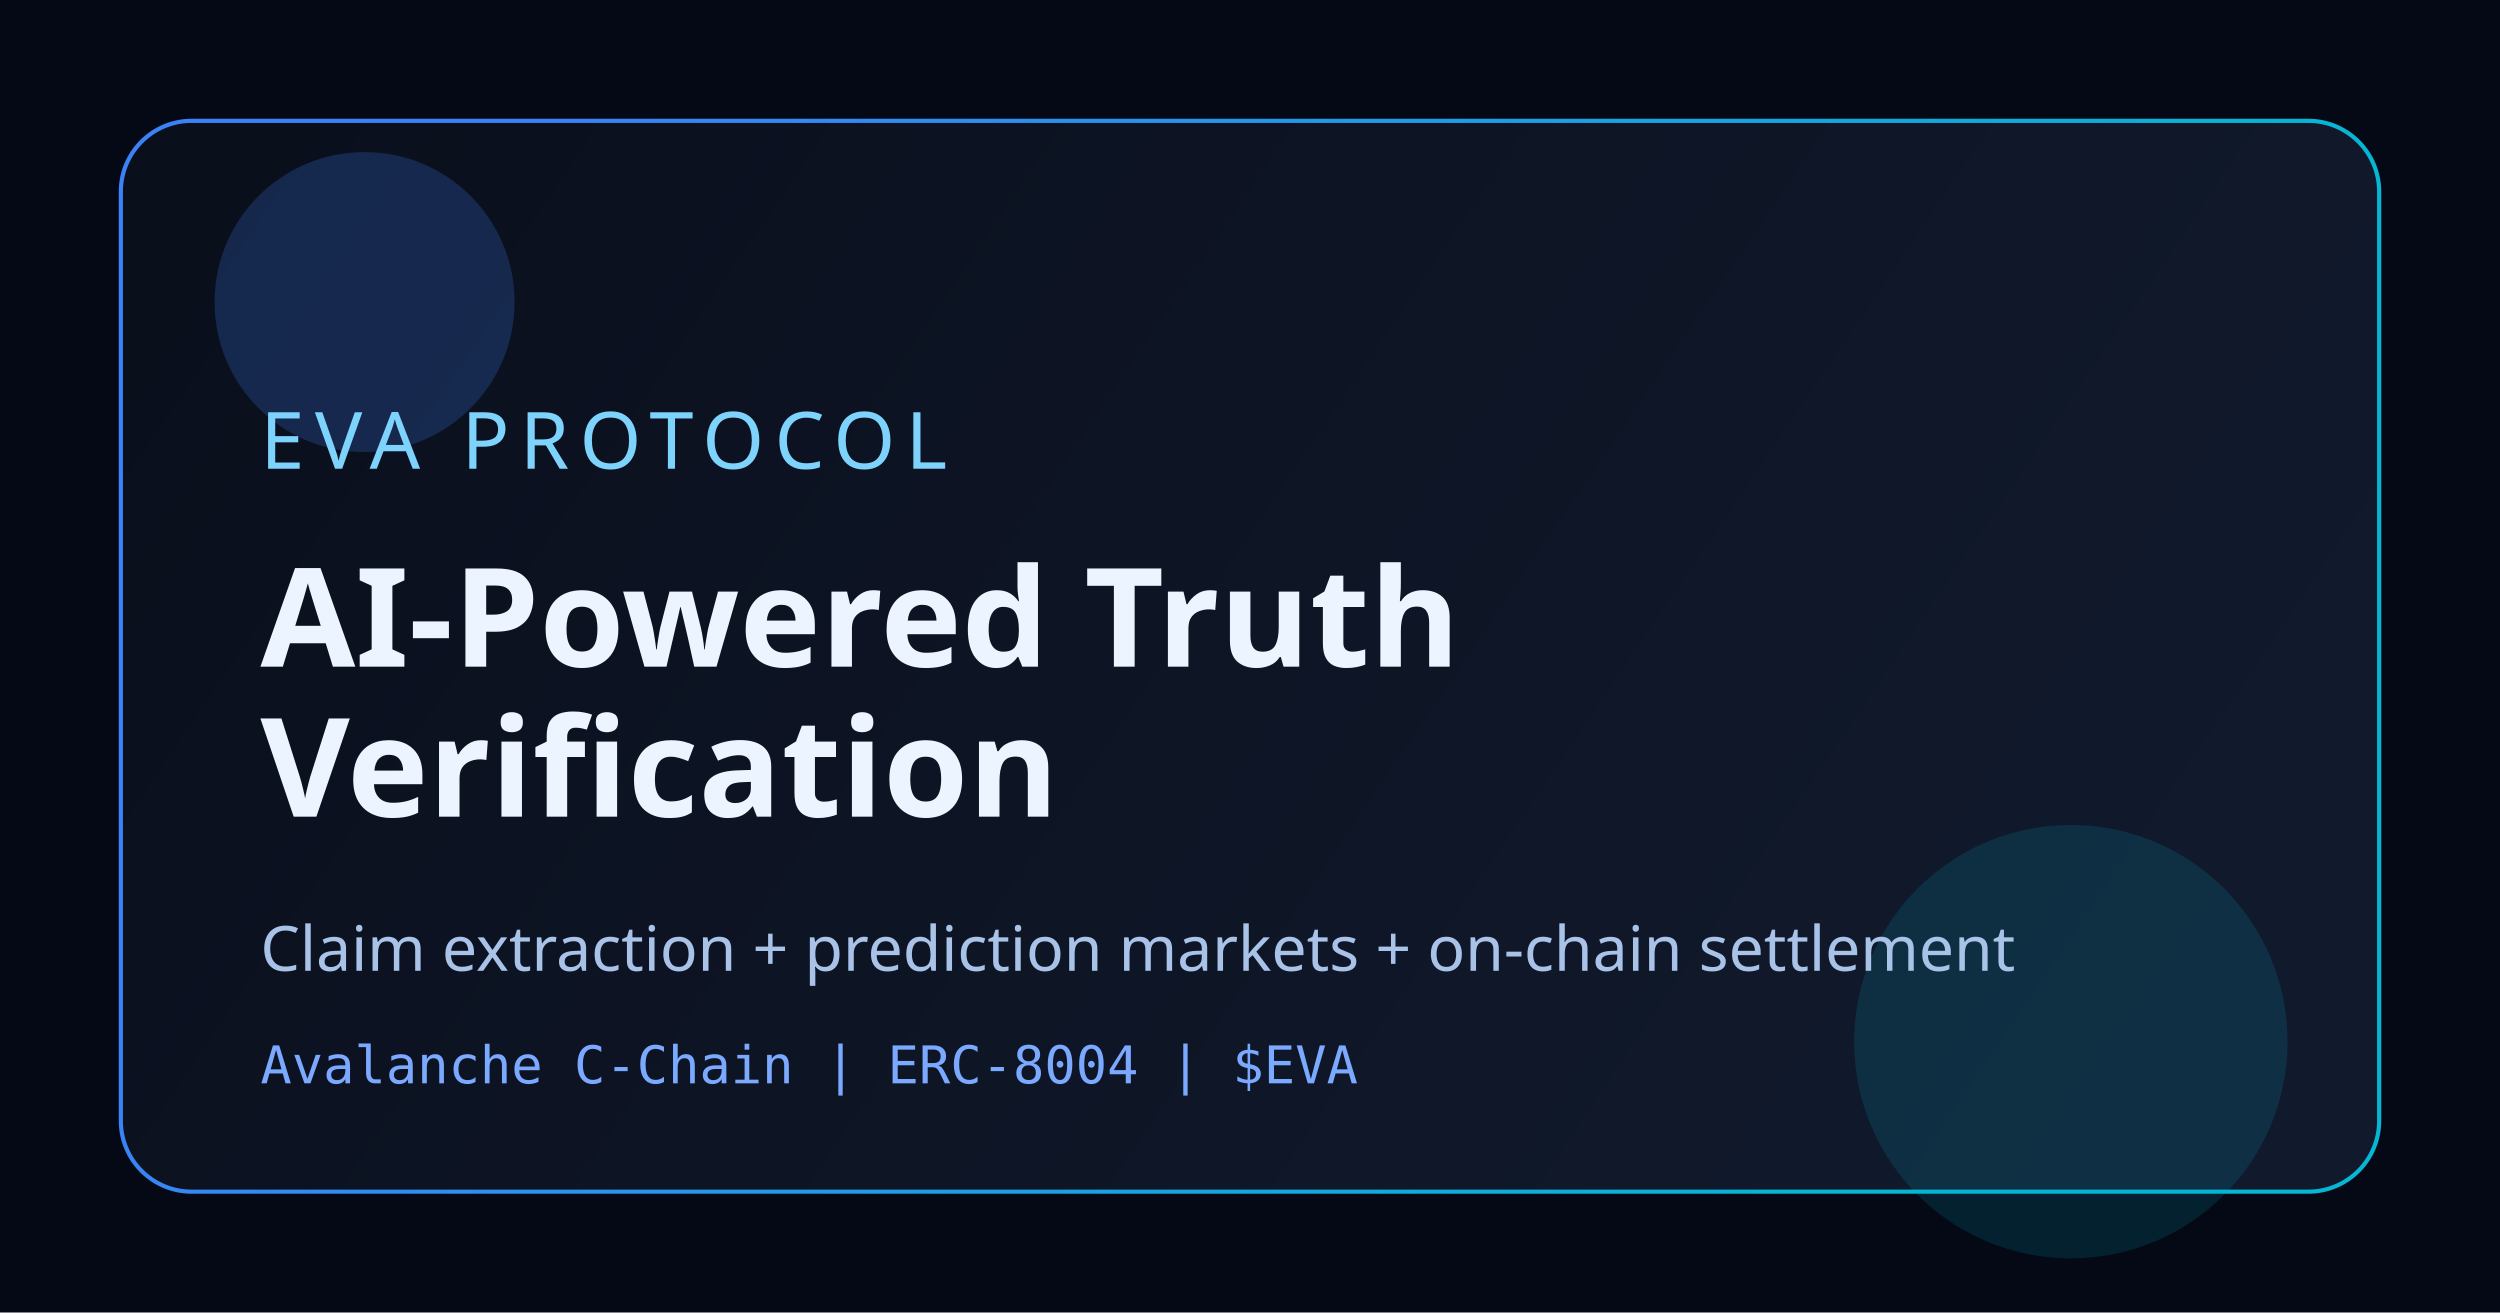
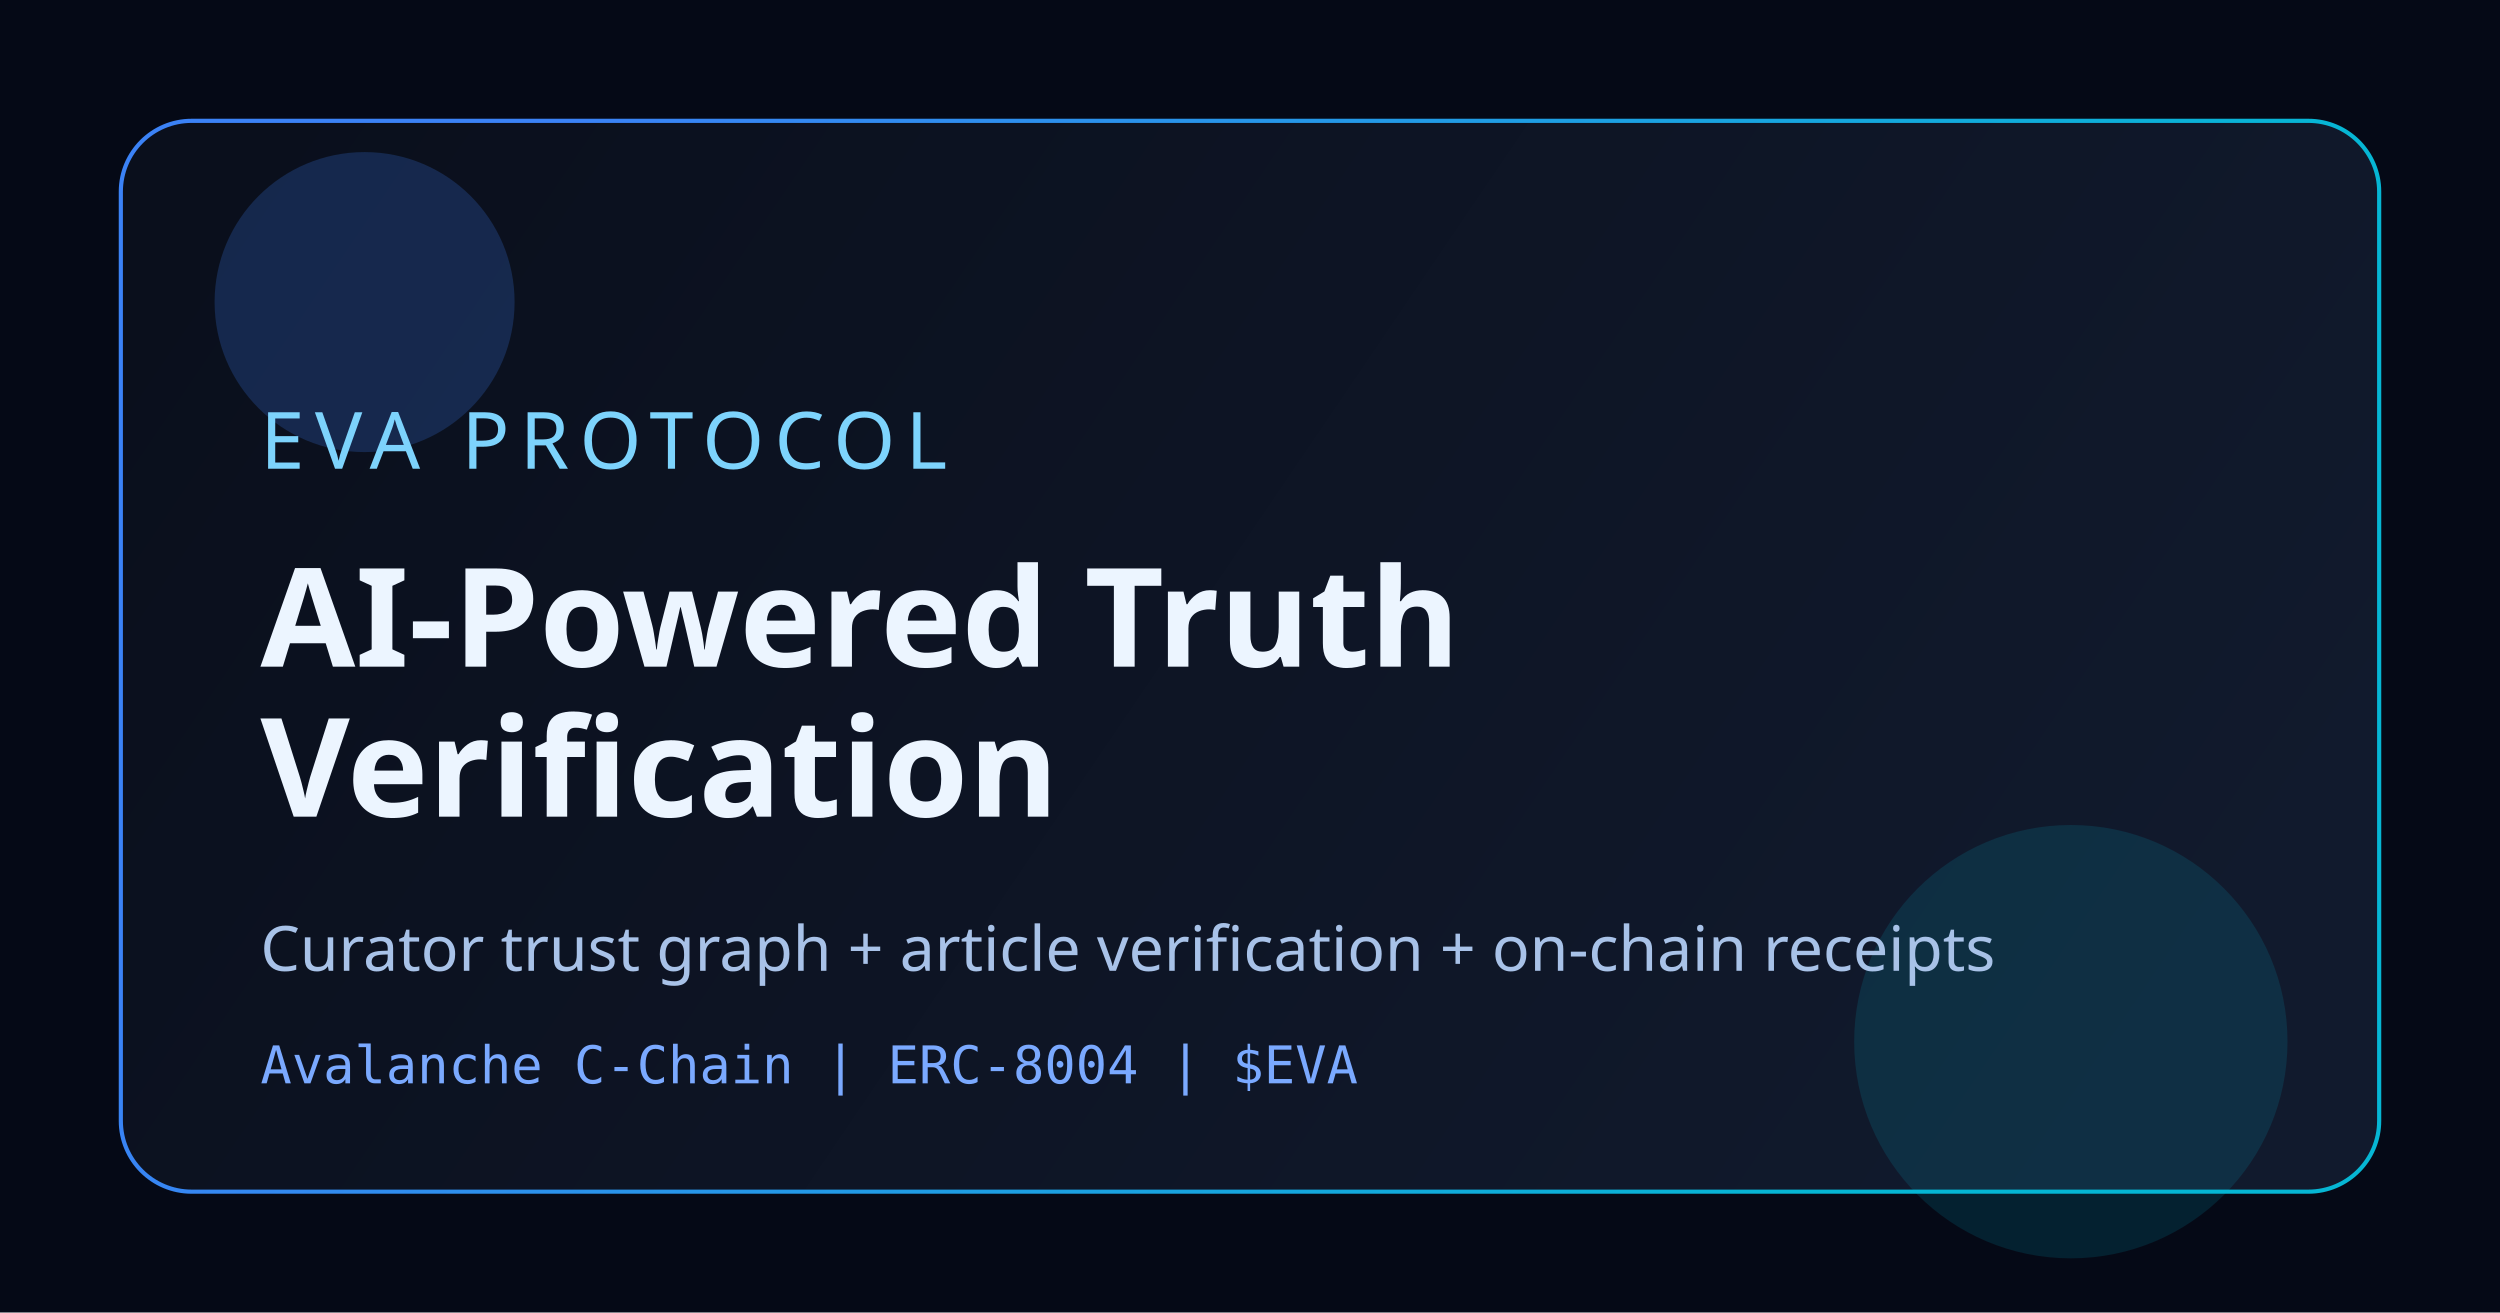
<svg xmlns="http://www.w3.org/2000/svg" width="1200" height="630" viewBox="0 0 1200 630" fill="none">
  <defs>
    <linearGradient id="bg" x1="140" y1="30" x2="980" y2="600" gradientUnits="userSpaceOnUse">
      <stop stop-color="#0A0F1C" />
      <stop offset="1" stop-color="#111A2D" />
    </linearGradient>
    <linearGradient id="stroke" x1="242" y1="120" x2="919" y2="470" gradientUnits="userSpaceOnUse">
      <stop stop-color="#3B82F6" />
      <stop offset="1" stop-color="#06B6D4" />
    </linearGradient>
  </defs>
  <rect width="1200" height="630" fill="#050916" />
  <rect x="58" y="58" width="1084" height="514" rx="34" fill="url(#bg)" stroke="url(#stroke)" stroke-width="2" />
  <circle cx="175" cy="145" r="72" fill="#3B82F6" fill-opacity="0.22" />
  <circle cx="994" cy="500" r="104" fill="#06B6D4" fill-opacity="0.14" />
  <text x="125" y="225" fill="#7DD3FC" font-family="Orbitron, Space Grotesk, sans-serif" font-size="38" letter-spacing="5">EVA PROTOCOL</text>
  <text x="125" y="320" fill="#ECF5FF" font-family="Space Grotesk, sans-serif" font-size="66" font-weight="700">AI-Powered Truth</text>
  <text x="125" y="392" fill="#ECF5FF" font-family="Space Grotesk, sans-serif" font-size="66" font-weight="700">Verification</text>
-   <text x="125" y="466" fill="#A8C2E8" font-family="Space Grotesk, sans-serif" font-size="30">Claim extraction + prediction markets + on-chain settlement</text>
+   <text x="125" y="466" fill="#A8C2E8" font-family="Space Grotesk, sans-serif" font-size="30">Curator trust graph + article verification + on-chain receipts</text>
  <text x="125" y="520" fill="#7AA9FF" font-family="JetBrains Mono, monospace" font-size="25">Avalanche C-Chain | ERC-8004 | $EVA</text>
</svg>
